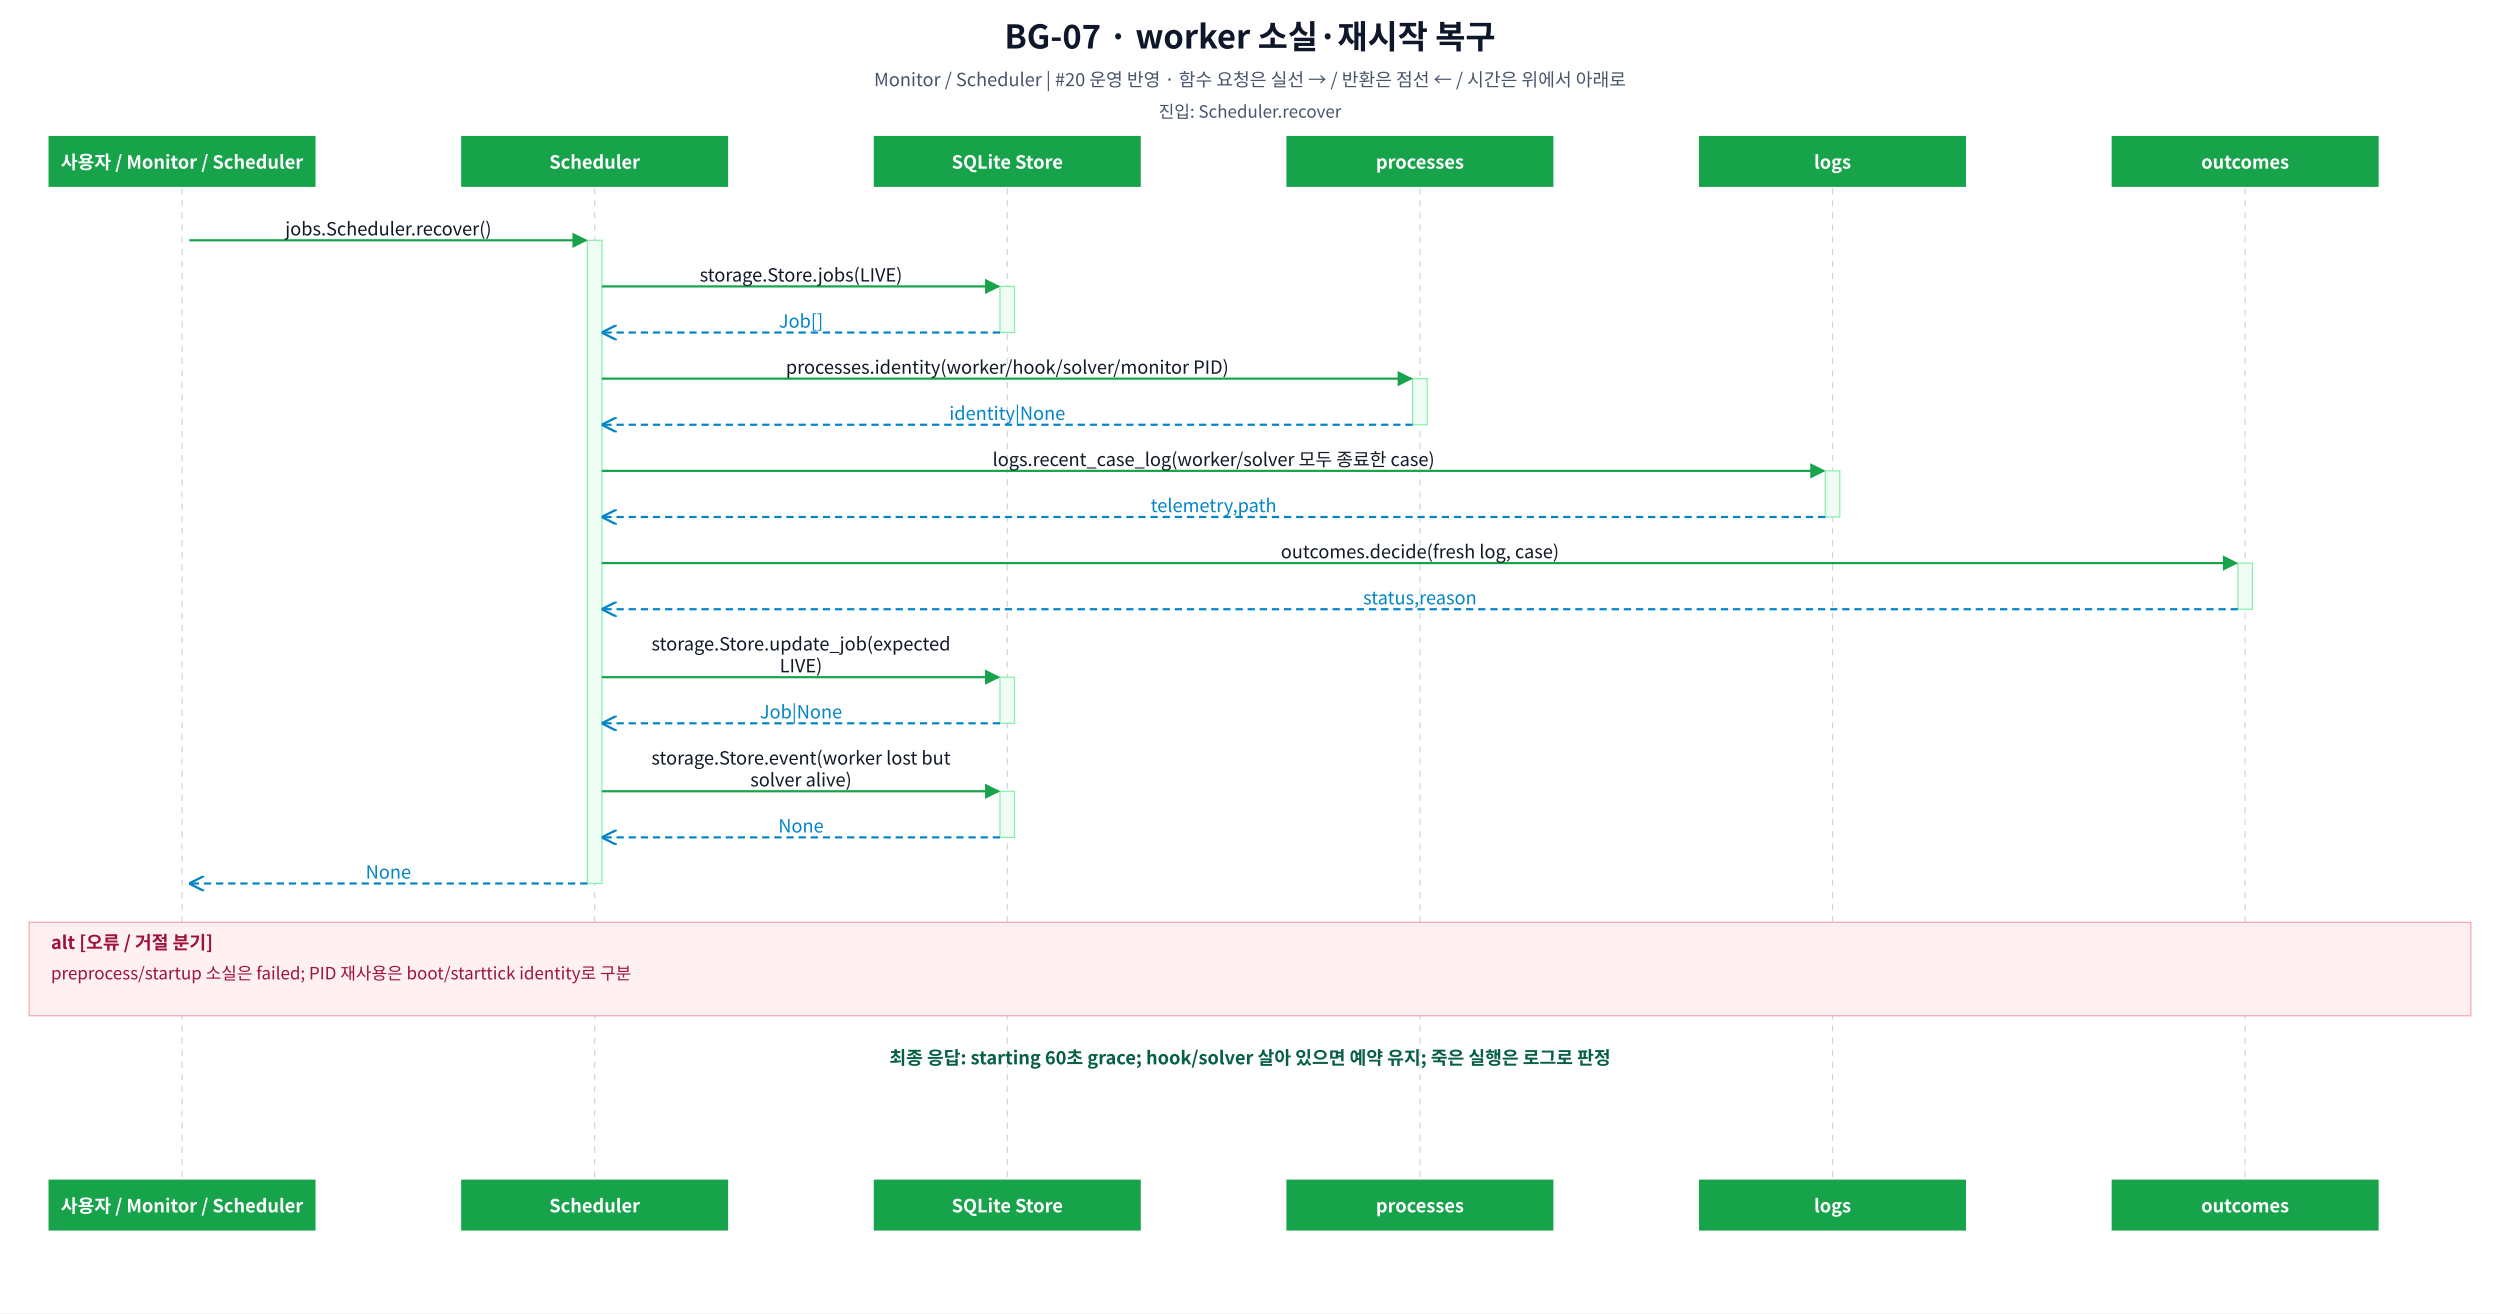
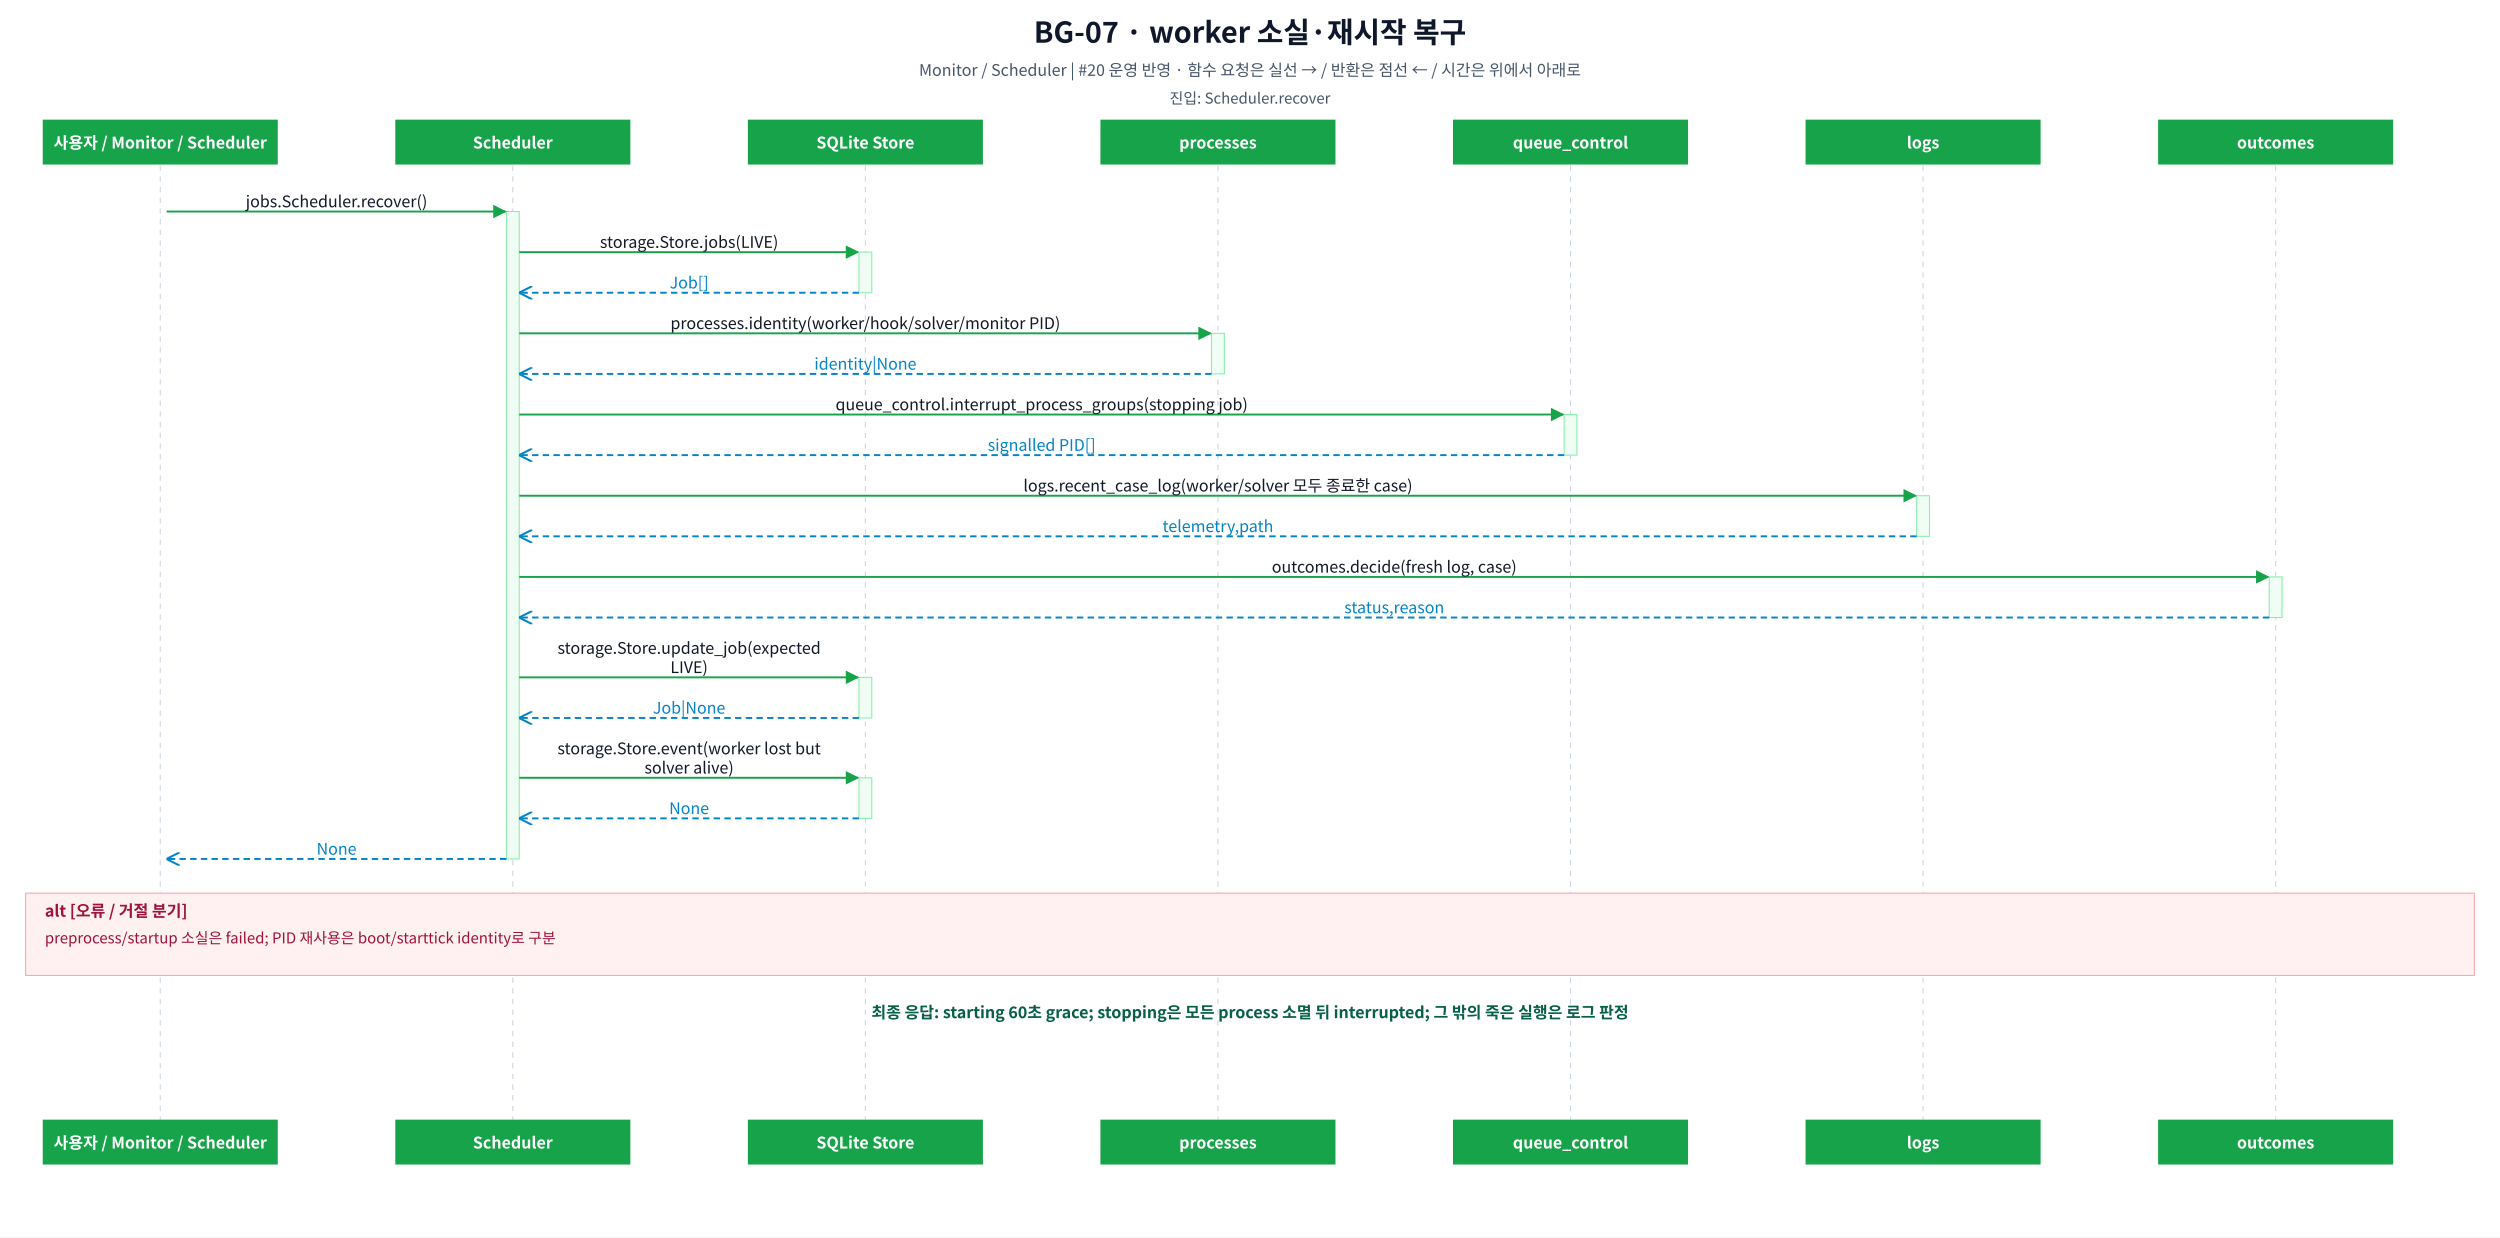
- <svg xmlns="http://www.w3.org/2000/svg" width="2060" height="1082" viewBox="0 0 2060 1082" role="img" aria-label="worker 소실·재시작 복구">
+ <svg xmlns="http://www.w3.org/2000/svg" width="2340" height="1158" viewBox="0 0 2340 1158" role="img" aria-label="worker 소실·재시작 복구">
  <defs>
    <marker id="req" viewBox="0 0 10 10" refX="9" refY="5" markerWidth="7" markerHeight="7" orient="auto-start-reverse">
      <path d="M0 0 L10 5 L0 10 z" fill="#16a34a" />
    </marker>
    <marker id="ret" viewBox="0 0 10 10" refX="9" refY="5" markerWidth="7" markerHeight="7" orient="auto-start-reverse">
      <path d="M0 0 L10 5 L0 10" fill="none" stroke="#0284c7" stroke-width="1.5" />
    </marker>
  </defs>
  <rect width="100%" height="100%" fill="white" />
  <g font-family="Noto Sans CJK KR, sans-serif">
-     <text x="1030.0" y="40" text-anchor="middle" font-size="27" fill="#0f172a" font-weight="700">BG-07 · worker 소실·재시작 복구</text>
-     <text x="1030.0" y="71" text-anchor="middle" font-size="15" fill="#475569">Monitor / Scheduler | #20 운영 반영 · 함수 요청은 실선 → / 반환은 점선 ← / 시간은 위에서 아래로</text>
-     <text x="1030.0" y="97" text-anchor="middle" font-size="14" fill="#475569">진입: Scheduler.recover</text>
-     <path d="M150.0,155 V972" stroke="#cbd5e1" stroke-dasharray="5 5" />
+     <text x="1170.0" y="40" text-anchor="middle" font-size="27" fill="#0f172a" font-weight="700">BG-07 · worker 소실·재시작 복구</text>
+     <text x="1170.0" y="71" text-anchor="middle" font-size="15" fill="#475569">Monitor / Scheduler | #20 운영 반영 · 함수 요청은 실선 → / 반환은 점선 ← / 시간은 위에서 아래로</text>
+     <text x="1170.0" y="97" text-anchor="middle" font-size="14" fill="#475569">진입: Scheduler.recover</text>
+     <path d="M150.0,155 V1048" stroke="#cbd5e1" stroke-dasharray="5 5" />
    <rect x="40.0" y="112" width="220" height="42" fill="#16a34a" />
    <text x="150.0" y="139" text-anchor="middle" font-size="15" fill="white" font-weight="700">사용자 / Monitor / Scheduler</text>
-     <rect x="40.0" y="972" width="220" height="42" fill="#16a34a" />
-     <text x="150.0" y="999" text-anchor="middle" font-size="15" fill="white" font-weight="700">사용자 / Monitor / Scheduler</text>
-     <path d="M490.0,155 V972" stroke="#cbd5e1" stroke-dasharray="5 5" />
-     <rect x="380.0" y="112" width="220" height="42" fill="#16a34a" />
-     <text x="490.0" y="139" text-anchor="middle" font-size="15" fill="white" font-weight="700">Scheduler</text>
-     <rect x="380.0" y="972" width="220" height="42" fill="#16a34a" />
-     <text x="490.0" y="999" text-anchor="middle" font-size="15" fill="white" font-weight="700">Scheduler</text>
-     <path d="M830.0,155 V972" stroke="#cbd5e1" stroke-dasharray="5 5" />
-     <rect x="720.0" y="112" width="220" height="42" fill="#16a34a" />
-     <text x="830.0" y="139" text-anchor="middle" font-size="15" fill="white" font-weight="700">SQLite Store</text>
-     <rect x="720.0" y="972" width="220" height="42" fill="#16a34a" />
-     <text x="830.0" y="999" text-anchor="middle" font-size="15" fill="white" font-weight="700">SQLite Store</text>
-     <path d="M1170.0,155 V972" stroke="#cbd5e1" stroke-dasharray="5 5" />
-     <rect x="1060.0" y="112" width="220" height="42" fill="#16a34a" />
-     <text x="1170.0" y="139" text-anchor="middle" font-size="15" fill="white" font-weight="700">processes</text>
-     <rect x="1060.0" y="972" width="220" height="42" fill="#16a34a" />
-     <text x="1170.0" y="999" text-anchor="middle" font-size="15" fill="white" font-weight="700">processes</text>
-     <path d="M1510.0,155 V972" stroke="#cbd5e1" stroke-dasharray="5 5" />
-     <rect x="1400.0" y="112" width="220" height="42" fill="#16a34a" />
-     <text x="1510.0" y="139" text-anchor="middle" font-size="15" fill="white" font-weight="700">logs</text>
-     <rect x="1400.0" y="972" width="220" height="42" fill="#16a34a" />
-     <text x="1510.0" y="999" text-anchor="middle" font-size="15" fill="white" font-weight="700">logs</text>
-     <path d="M1850.0,155 V972" stroke="#cbd5e1" stroke-dasharray="5 5" />
-     <rect x="1740.0" y="112" width="220" height="42" fill="#16a34a" />
-     <text x="1850.0" y="139" text-anchor="middle" font-size="15" fill="white" font-weight="700">outcomes</text>
-     <rect x="1740.0" y="972" width="220" height="42" fill="#16a34a" />
-     <text x="1850.0" y="999" text-anchor="middle" font-size="15" fill="white" font-weight="700">outcomes</text>
-     <rect x="484.0" y="198" width="12" height="530" fill="#f0fdf4" stroke="#86efac" />
-     <rect x="824.0" y="236" width="12" height="38" fill="#f0fdf4" stroke="#86efac" />
-     <rect x="1164.0" y="312" width="12" height="38" fill="#f0fdf4" stroke="#86efac" />
-     <rect x="1504.0" y="388" width="12" height="38" fill="#f0fdf4" stroke="#86efac" />
-     <rect x="1844.0" y="464" width="12" height="38" fill="#f0fdf4" stroke="#86efac" />
-     <rect x="824.0" y="558" width="12" height="38" fill="#f0fdf4" stroke="#86efac" />
-     <rect x="824.0" y="652" width="12" height="38" fill="#f0fdf4" stroke="#86efac" />
-     <path d="M156.0,198 H483.0" fill="none" stroke="#16a34a" stroke-width="1.8" marker-end="url(#req)" />
-     <text x="320.0" y="194" text-anchor="middle" font-size="15" fill="#111827">jobs.Scheduler.recover()</text>
-     <path d="M496.0,236 H823.0" fill="none" stroke="#16a34a" stroke-width="1.8" marker-end="url(#req)" />
-     <text x="660.0" y="232" text-anchor="middle" font-size="15" fill="#111827">storage.Store.jobs(LIVE)</text>
-     <path d="M824.0,274 H497.0" fill="none" stroke="#0284c7" stroke-width="1.8" stroke-dasharray="6 4" marker-end="url(#ret)" />
-     <text x="660.0" y="270" text-anchor="middle" font-size="15" fill="#0284c7">Job[]</text>
-     <path d="M496.0,312 H1163.0" fill="none" stroke="#16a34a" stroke-width="1.8" marker-end="url(#req)" />
-     <text x="830.0" y="308" text-anchor="middle" font-size="15" fill="#111827">processes.identity(worker/hook/solver/monitor PID)</text>
-     <path d="M1164.0,350 H497.0" fill="none" stroke="#0284c7" stroke-width="1.8" stroke-dasharray="6 4" marker-end="url(#ret)" />
-     <text x="830.0" y="346" text-anchor="middle" font-size="15" fill="#0284c7">identity|None</text>
-     <path d="M496.0,388 H1503.0" fill="none" stroke="#16a34a" stroke-width="1.8" marker-end="url(#req)" />
-     <text x="1000.0" y="384" text-anchor="middle" font-size="15" fill="#111827">logs.recent_case_log(worker/solver 모두 종료한 case)</text>
-     <path d="M1504.0,426 H497.0" fill="none" stroke="#0284c7" stroke-width="1.8" stroke-dasharray="6 4" marker-end="url(#ret)" />
-     <text x="1000.0" y="422" text-anchor="middle" font-size="15" fill="#0284c7">telemetry,path</text>
-     <path d="M496.0,464 H1843.0" fill="none" stroke="#16a34a" stroke-width="1.8" marker-end="url(#req)" />
+     <rect x="40.0" y="1048" width="220" height="42" fill="#16a34a" />
+     <text x="150.0" y="1075" text-anchor="middle" font-size="15" fill="white" font-weight="700">사용자 / Monitor / Scheduler</text>
+     <path d="M480.0,155 V1048" stroke="#cbd5e1" stroke-dasharray="5 5" />
+     <rect x="370.0" y="112" width="220" height="42" fill="#16a34a" />
+     <text x="480.0" y="139" text-anchor="middle" font-size="15" fill="white" font-weight="700">Scheduler</text>
+     <rect x="370.0" y="1048" width="220" height="42" fill="#16a34a" />
+     <text x="480.0" y="1075" text-anchor="middle" font-size="15" fill="white" font-weight="700">Scheduler</text>
+     <path d="M810.0,155 V1048" stroke="#cbd5e1" stroke-dasharray="5 5" />
+     <rect x="700.0" y="112" width="220" height="42" fill="#16a34a" />
+     <text x="810.0" y="139" text-anchor="middle" font-size="15" fill="white" font-weight="700">SQLite Store</text>
+     <rect x="700.0" y="1048" width="220" height="42" fill="#16a34a" />
+     <text x="810.0" y="1075" text-anchor="middle" font-size="15" fill="white" font-weight="700">SQLite Store</text>
+     <path d="M1140.0,155 V1048" stroke="#cbd5e1" stroke-dasharray="5 5" />
+     <rect x="1030.0" y="112" width="220" height="42" fill="#16a34a" />
+     <text x="1140.0" y="139" text-anchor="middle" font-size="15" fill="white" font-weight="700">processes</text>
+     <rect x="1030.0" y="1048" width="220" height="42" fill="#16a34a" />
+     <text x="1140.0" y="1075" text-anchor="middle" font-size="15" fill="white" font-weight="700">processes</text>
+     <path d="M1470.0,155 V1048" stroke="#cbd5e1" stroke-dasharray="5 5" />
+     <rect x="1360.0" y="112" width="220" height="42" fill="#16a34a" />
+     <text x="1470.0" y="139" text-anchor="middle" font-size="15" fill="white" font-weight="700">queue_control</text>
+     <rect x="1360.0" y="1048" width="220" height="42" fill="#16a34a" />
+     <text x="1470.0" y="1075" text-anchor="middle" font-size="15" fill="white" font-weight="700">queue_control</text>
+     <path d="M1800.0,155 V1048" stroke="#cbd5e1" stroke-dasharray="5 5" />
+     <rect x="1690.0" y="112" width="220" height="42" fill="#16a34a" />
+     <text x="1800.0" y="139" text-anchor="middle" font-size="15" fill="white" font-weight="700">logs</text>
+     <rect x="1690.0" y="1048" width="220" height="42" fill="#16a34a" />
+     <text x="1800.0" y="1075" text-anchor="middle" font-size="15" fill="white" font-weight="700">logs</text>
+     <path d="M2130.0,155 V1048" stroke="#cbd5e1" stroke-dasharray="5 5" />
+     <rect x="2020.0" y="112" width="220" height="42" fill="#16a34a" />
+     <text x="2130.0" y="139" text-anchor="middle" font-size="15" fill="white" font-weight="700">outcomes</text>
+     <rect x="2020.0" y="1048" width="220" height="42" fill="#16a34a" />
+     <text x="2130.0" y="1075" text-anchor="middle" font-size="15" fill="white" font-weight="700">outcomes</text>
+     <rect x="474.0" y="198" width="12" height="606" fill="#f0fdf4" stroke="#86efac" />
+     <rect x="804.0" y="236" width="12" height="38" fill="#f0fdf4" stroke="#86efac" />
+     <rect x="1134.0" y="312" width="12" height="38" fill="#f0fdf4" stroke="#86efac" />
+     <rect x="1464.0" y="388" width="12" height="38" fill="#f0fdf4" stroke="#86efac" />
+     <rect x="1794.0" y="464" width="12" height="38" fill="#f0fdf4" stroke="#86efac" />
+     <rect x="2124.0" y="540" width="12" height="38" fill="#f0fdf4" stroke="#86efac" />
+     <rect x="804.0" y="634" width="12" height="38" fill="#f0fdf4" stroke="#86efac" />
+     <rect x="804.0" y="728" width="12" height="38" fill="#f0fdf4" stroke="#86efac" />
+     <path d="M156.0,198 H473.0" fill="none" stroke="#16a34a" stroke-width="1.8" marker-end="url(#req)" />
+     <text x="315.0" y="194" text-anchor="middle" font-size="15" fill="#111827">jobs.Scheduler.recover()</text>
+     <path d="M486.0,236 H803.0" fill="none" stroke="#16a34a" stroke-width="1.8" marker-end="url(#req)" />
+     <text x="645.0" y="232" text-anchor="middle" font-size="15" fill="#111827">storage.Store.jobs(LIVE)</text>
+     <path d="M804.0,274 H487.0" fill="none" stroke="#0284c7" stroke-width="1.8" stroke-dasharray="6 4" marker-end="url(#ret)" />
+     <text x="645.0" y="270" text-anchor="middle" font-size="15" fill="#0284c7">Job[]</text>
+     <path d="M486.0,312 H1133.0" fill="none" stroke="#16a34a" stroke-width="1.8" marker-end="url(#req)" />
+     <text x="810.0" y="308" text-anchor="middle" font-size="15" fill="#111827">processes.identity(worker/hook/solver/monitor PID)</text>
+     <path d="M1134.0,350 H487.0" fill="none" stroke="#0284c7" stroke-width="1.8" stroke-dasharray="6 4" marker-end="url(#ret)" />
+     <text x="810.0" y="346" text-anchor="middle" font-size="15" fill="#0284c7">identity|None</text>
+     <path d="M486.0,388 H1463.0" fill="none" stroke="#16a34a" stroke-width="1.8" marker-end="url(#req)" />
+     <a href="D-16.svg" target="_blank">
+       <text x="975.0" y="384" text-anchor="middle" font-size="15" fill="#111827">queue_control.interrupt_process_groups(stopping job)</text>
+     </a>
+     <path d="M1464.0,426 H487.0" fill="none" stroke="#0284c7" stroke-width="1.8" stroke-dasharray="6 4" marker-end="url(#ret)" />
+     <text x="975.0" y="422" text-anchor="middle" font-size="15" fill="#0284c7">signalled PID[]</text>
+     <path d="M486.0,464 H1793.0" fill="none" stroke="#16a34a" stroke-width="1.8" marker-end="url(#req)" />
+     <text x="1140.0" y="460" text-anchor="middle" font-size="15" fill="#111827">logs.recent_case_log(worker/solver 모두 종료한 case)</text>
+     <path d="M1794.0,502 H487.0" fill="none" stroke="#0284c7" stroke-width="1.8" stroke-dasharray="6 4" marker-end="url(#ret)" />
+     <text x="1140.0" y="498" text-anchor="middle" font-size="15" fill="#0284c7">telemetry,path</text>
+     <path d="M486.0,540 H2123.0" fill="none" stroke="#16a34a" stroke-width="1.8" marker-end="url(#req)" />
    <a href="D-12.svg" target="_blank">
-       <text x="1170.0" y="460" text-anchor="middle" font-size="15" fill="#111827">outcomes.decide(fresh log, case)</text>
+       <text x="1305.0" y="536" text-anchor="middle" font-size="15" fill="#111827">outcomes.decide(fresh log, case)</text>
    </a>
-     <path d="M1844.0,502 H497.0" fill="none" stroke="#0284c7" stroke-width="1.8" stroke-dasharray="6 4" marker-end="url(#ret)" />
-     <text x="1170.0" y="498" text-anchor="middle" font-size="15" fill="#0284c7">status,reason</text>
-     <path d="M496.0,558 H823.0" fill="none" stroke="#16a34a" stroke-width="1.8" marker-end="url(#req)" />
-     <text x="660.0" y="536" text-anchor="middle" font-size="15" fill="#111827">storage.Store.update_job(expected</text>
-     <text x="660.0" y="554" text-anchor="middle" font-size="15" fill="#111827">LIVE)</text>
-     <path d="M824.0,596 H497.0" fill="none" stroke="#0284c7" stroke-width="1.8" stroke-dasharray="6 4" marker-end="url(#ret)" />
-     <text x="660.0" y="592" text-anchor="middle" font-size="15" fill="#0284c7">Job|None</text>
-     <path d="M496.0,652 H823.0" fill="none" stroke="#16a34a" stroke-width="1.8" marker-end="url(#req)" />
-     <text x="660.0" y="630" text-anchor="middle" font-size="15" fill="#111827">storage.Store.event(worker lost but</text>
-     <text x="660.0" y="648" text-anchor="middle" font-size="15" fill="#111827">solver alive)</text>
-     <path d="M824.0,690 H497.0" fill="none" stroke="#0284c7" stroke-width="1.8" stroke-dasharray="6 4" marker-end="url(#ret)" />
-     <text x="660.0" y="686" text-anchor="middle" font-size="15" fill="#0284c7">None</text>
-     <path d="M484.0,728 H157.0" fill="none" stroke="#0284c7" stroke-width="1.8" stroke-dasharray="6 4" marker-end="url(#ret)" />
-     <text x="320.0" y="724" text-anchor="middle" font-size="15" fill="#0284c7">None</text>
-     <rect x="24" y="760" width="2012" height="77" fill="#fff1f2" stroke="#fda4af" />
-     <text x="42" y="782" text-anchor="start" font-size="15" fill="#9f1239" font-weight="700">alt [오류 / 거절 분기]</text>
-     <text x="42" y="807" text-anchor="start" font-size="14" fill="#9f1239">preprocess/startup 소실은 failed; PID 재사용은 boot/starttick identity로 구분</text>
-     <text x="1030.0" y="877" text-anchor="middle" font-size="15" fill="#065f46" font-weight="700">최종 응답: starting 60초 grace; hook/solver 살아 있으면 예약 유지; 죽은 실행은 로그로 판정</text>
+     <path d="M2124.0,578 H487.0" fill="none" stroke="#0284c7" stroke-width="1.8" stroke-dasharray="6 4" marker-end="url(#ret)" />
+     <text x="1305.0" y="574" text-anchor="middle" font-size="15" fill="#0284c7">status,reason</text>
+     <path d="M486.0,634 H803.0" fill="none" stroke="#16a34a" stroke-width="1.8" marker-end="url(#req)" />
+     <text x="645.0" y="612" text-anchor="middle" font-size="15" fill="#111827">storage.Store.update_job(expected</text>
+     <text x="645.0" y="630" text-anchor="middle" font-size="15" fill="#111827">LIVE)</text>
+     <path d="M804.0,672 H487.0" fill="none" stroke="#0284c7" stroke-width="1.8" stroke-dasharray="6 4" marker-end="url(#ret)" />
+     <text x="645.0" y="668" text-anchor="middle" font-size="15" fill="#0284c7">Job|None</text>
+     <path d="M486.0,728 H803.0" fill="none" stroke="#16a34a" stroke-width="1.8" marker-end="url(#req)" />
+     <text x="645.0" y="706" text-anchor="middle" font-size="15" fill="#111827">storage.Store.event(worker lost but</text>
+     <text x="645.0" y="724" text-anchor="middle" font-size="15" fill="#111827">solver alive)</text>
+     <path d="M804.0,766 H487.0" fill="none" stroke="#0284c7" stroke-width="1.8" stroke-dasharray="6 4" marker-end="url(#ret)" />
+     <text x="645.0" y="762" text-anchor="middle" font-size="15" fill="#0284c7">None</text>
+     <path d="M474.0,804 H157.0" fill="none" stroke="#0284c7" stroke-width="1.8" stroke-dasharray="6 4" marker-end="url(#ret)" />
+     <text x="315.0" y="800" text-anchor="middle" font-size="15" fill="#0284c7">None</text>
+     <rect x="24" y="836" width="2292" height="77" fill="#fff1f2" stroke="#fda4af" />
+     <text x="42" y="858" text-anchor="start" font-size="15" fill="#9f1239" font-weight="700">alt [오류 / 거절 분기]</text>
+     <text x="42" y="883" text-anchor="start" font-size="14" fill="#9f1239">preprocess/startup 소실은 failed; PID 재사용은 boot/starttick identity로 구분</text>
+     <text x="1170.0" y="953" text-anchor="middle" font-size="15" fill="#065f46" font-weight="700">최종 응답: starting 60초 grace; stopping은 모든 process 소멸 뒤 interrupted; 그 밖의 죽은 실행은 로그 판정</text>
  </g>
</svg>
